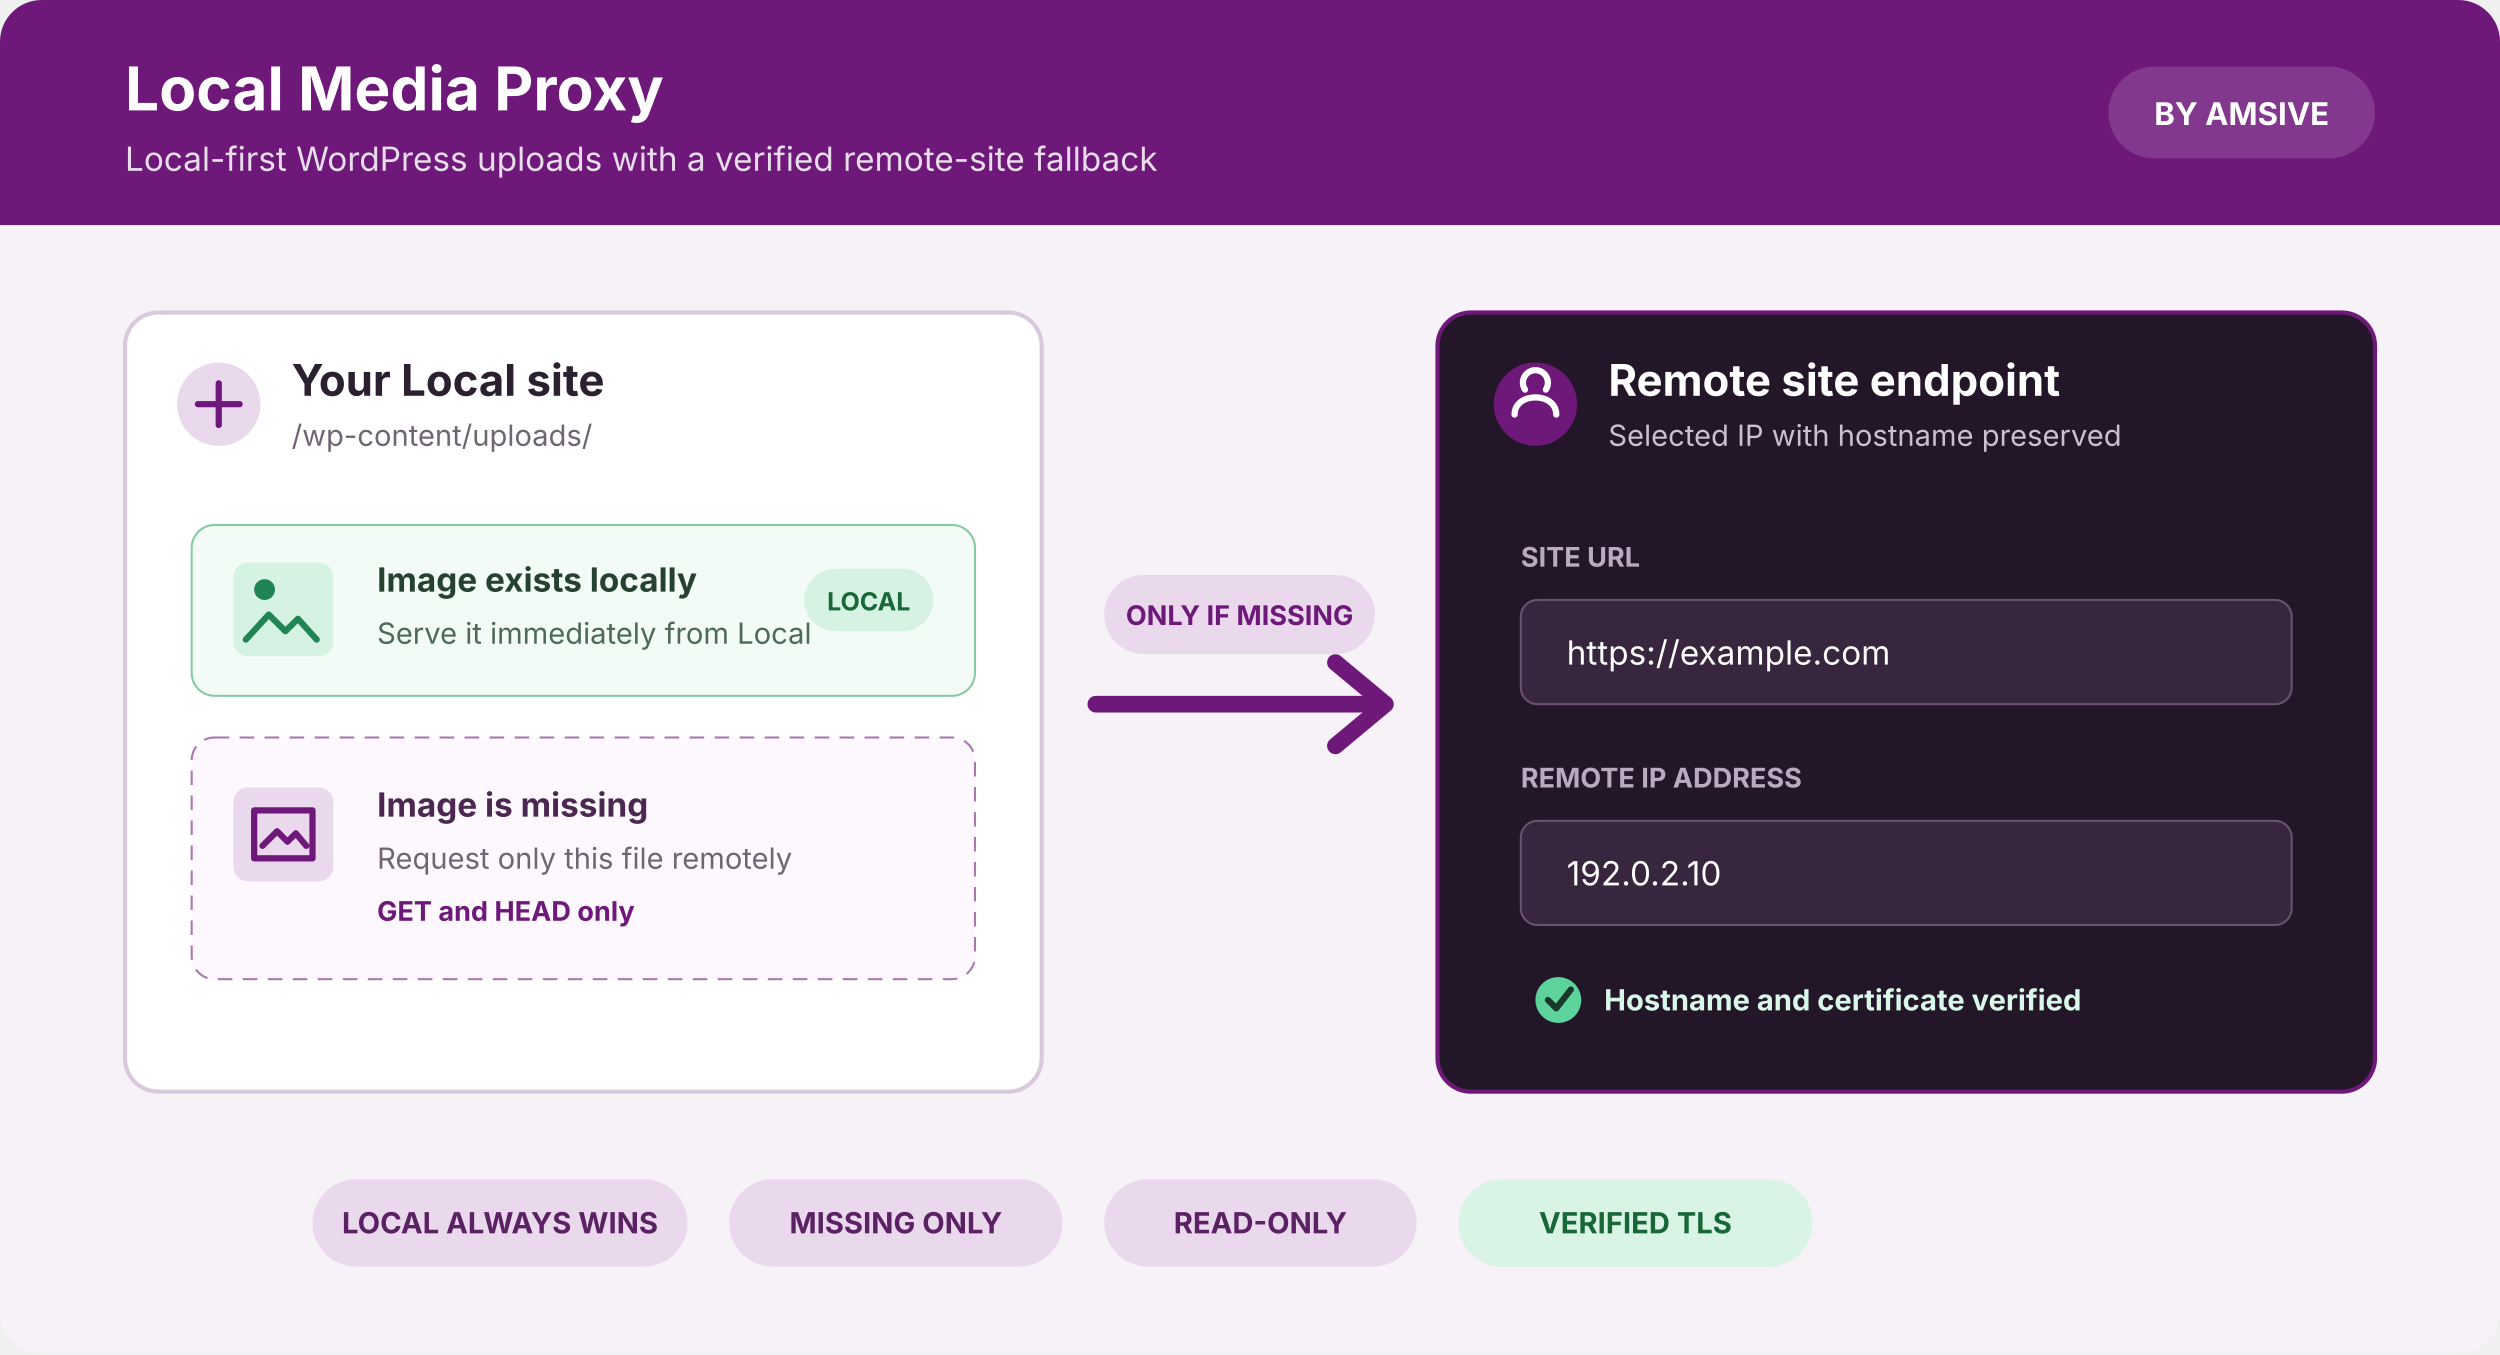
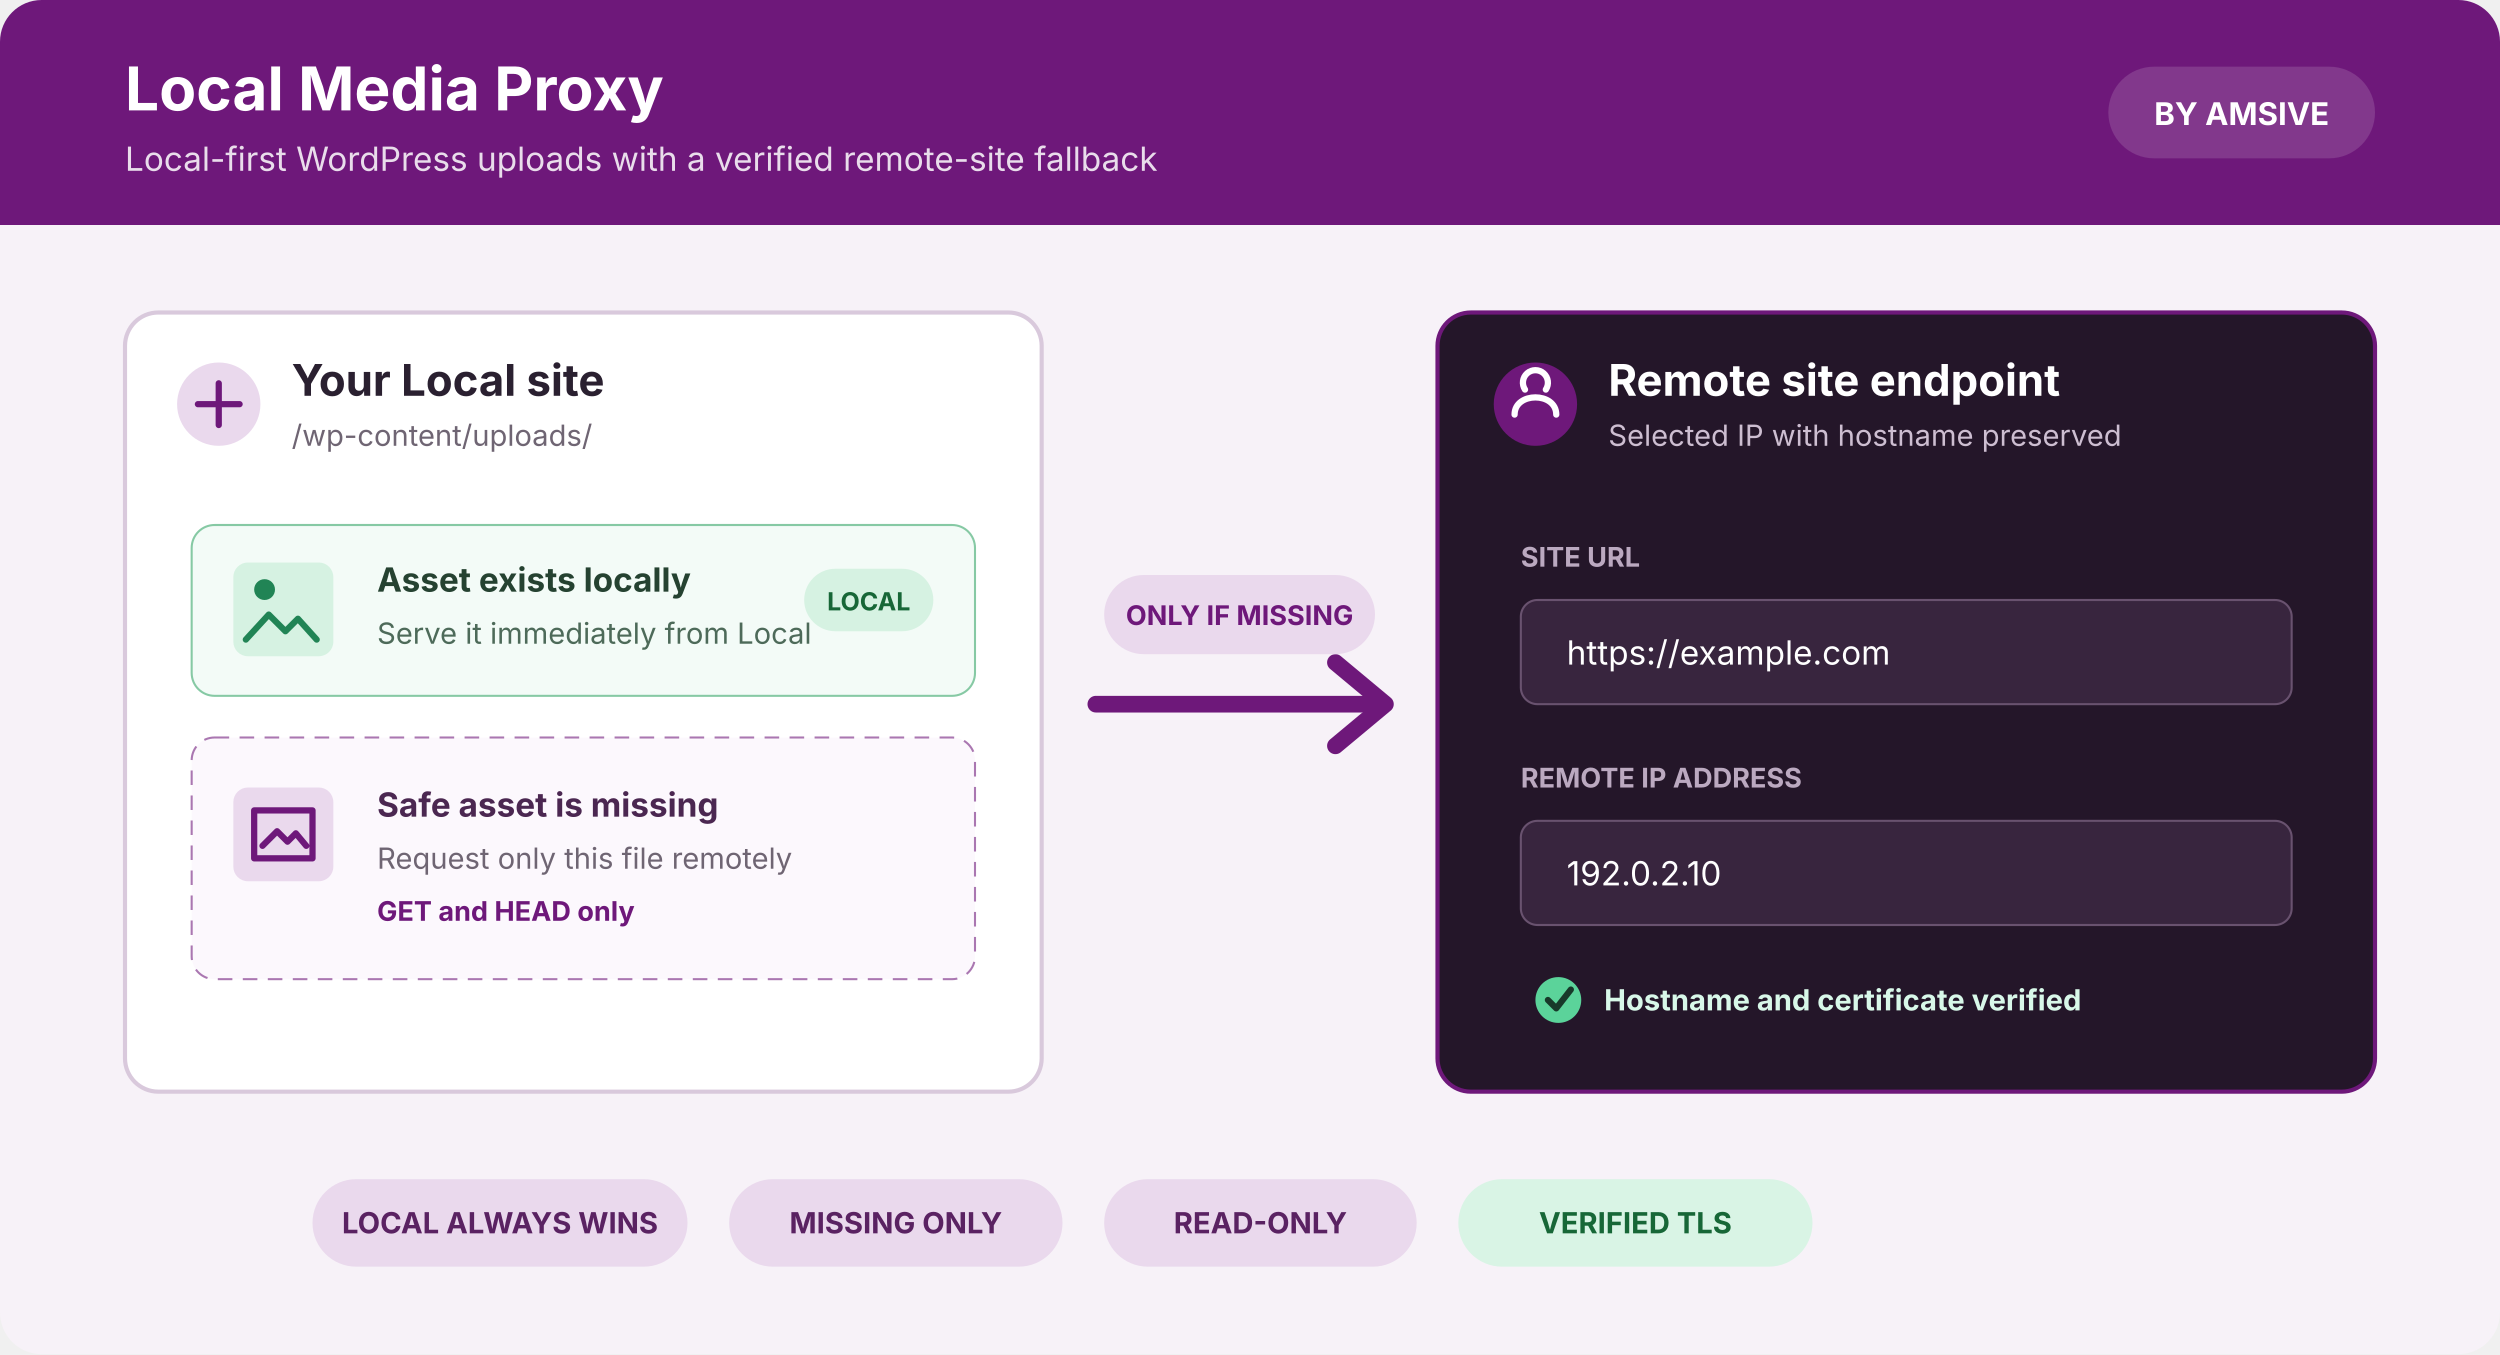
<svg xmlns="http://www.w3.org/2000/svg" viewBox="0 0 1200 650" role="img" aria-labelledby="title desc">
  <rect width="1200" height="650" rx="20" fill="#f7f2f8" />
  <path d="M20 0h1160a20 20 0 0 1 20 20v88H0V20A20 20 0 0 1 20 0Z" fill="#6e187a" />
  <g fill="#fff" font-family="-apple-system,BlinkMacSystemFont,'Segoe UI',sans-serif">
    <text x="60" y="53" font-size="29" font-weight="700">Local Media Proxy</text>
    <text x="60" y="82" font-size="16" opacity=".85">Local-first WordPress uploads with a verified remote-site fallback</text>
    <rect x="1012" y="32" width="128" height="44" rx="22" fill="#fff" opacity=".14" />
    <text x="1076" y="60" font-size="15" font-weight="700" text-anchor="middle">BY AMSIVE</text>
  </g>
  <rect x="60" y="150" width="440" height="374" rx="16" fill="#fff" stroke="#d9c9dc" stroke-width="2" />
  <circle cx="105" cy="194" r="20" fill="#ead9ed" />
  <path d="M95 194h20M105 184v20" stroke="#6e187a" stroke-linecap="round" stroke-width="3" />
  <g font-family="-apple-system,BlinkMacSystemFont,'Segoe UI',sans-serif">
    <text x="140" y="190" fill="#2a2030" font-size="21" font-weight="700">Your Local site</text>
    <text x="140" y="214" fill="#6f6573" font-size="14">/wp-content/uploads/</text>
    <rect x="92" y="252" width="376" height="82" rx="11" fill="#f3fbf7" stroke="#86c9a4" />
    <rect x="112" y="270" width="48" height="45" rx="7" fill="#d6f2e2" />
    <circle cx="127" cy="283" r="5" fill="#218455" />
    <path d="m118 307 11-12 8 8 6-6 9 10" fill="none" stroke="#218455" stroke-linecap="round" stroke-linejoin="round" stroke-width="3" />
-     <text x="181" y="284" fill="#254231" font-size="16" font-weight="700">Image exists locally</text>
+     <text x="181" y="284" fill="#254231" font-size="16" font-weight="700">Asset exists locally</text>
    <text x="181" y="309" fill="#4d6a59" font-size="14">Serve it immediately from Local</text>
    <rect x="386" y="273" width="62" height="30" rx="15" fill="#d6f2e2" />
    <text x="417" y="293" fill="#176737" font-size="12" font-weight="700" text-anchor="middle">LOCAL</text>
    <rect x="92" y="354" width="376" height="116" rx="11" fill="#fcf8fd" stroke="#aa77b1" stroke-dasharray="7 5" />
    <rect x="112" y="378" width="48" height="45" rx="7" fill="#ead9ed" />
    <path d="M122 389h28v23h-28zM126 406l7-7 5 5 4-4 5 6" fill="none" stroke="#6e187a" stroke-linecap="round" stroke-linejoin="round" stroke-width="3" />
-     <text x="181" y="392" fill="#4b2751" font-size="16" font-weight="700">Image is missing</text>
+     <text x="181" y="392" fill="#4b2751" font-size="16" font-weight="700">Safe asset is missing</text>
    <text x="181" y="417" fill="#6f6573" font-size="14">Request only this file remotely</text>
    <text x="181" y="442" fill="#6e187a" font-size="13" font-weight="700">GET and HEAD only</text>
  </g>
  <path d="M526 338h130" fill="none" stroke="#6e187a" stroke-linecap="round" stroke-width="8" />
  <path d="m641 318 24 20-24 20" fill="none" stroke="#6e187a" stroke-linecap="round" stroke-linejoin="round" stroke-width="8" />
  <rect x="530" y="276" width="130" height="38" rx="19" fill="#ead9ed" />
  <text x="595" y="300" fill="#6e187a" font-family="-apple-system,BlinkMacSystemFont,'Segoe UI',sans-serif" font-size="13" font-weight="700" text-anchor="middle">ONLY IF MISSING</text>
  <rect x="690" y="150" width="450" height="374" rx="16" fill="#241629" stroke="#6e187a" stroke-width="2" />
  <circle cx="737" cy="194" r="20" fill="#6e187a" />
  <path d="M727 199c0-11 20-11 20 0M732 187a6 6 0 1 1 10 0" fill="none" stroke="#fff" stroke-linecap="round" stroke-width="3" />
  <g font-family="-apple-system,BlinkMacSystemFont,'Segoe UI',sans-serif">
    <text x="772" y="190" fill="#fff" font-size="21" font-weight="700">Remote site endpoint</text>
    <text x="772" y="214" fill="#cdbed1" font-size="14">Selected IP with hostname preserved</text>
    <text x="730" y="272" fill="#bba9c0" font-size="13" font-weight="700">SITE URL</text>
    <rect x="730" y="288" width="370" height="50" rx="8" fill="#38253e" stroke="#69526f" />
    <text x="752" y="319" fill="#fff" font-size="16">https://example.com</text>
    <text x="730" y="378" fill="#bba9c0" font-size="13" font-weight="700">REMOTE IP ADDRESS</text>
    <rect x="730" y="394" width="370" height="50" rx="8" fill="#38253e" stroke="#69526f" />
    <text x="752" y="425" fill="#fff" font-size="16">192.0.2.10</text>
    <circle cx="748" cy="480" r="11" fill="#5bd39a" />
    <path d="m743 480 4 4 7-9" fill="none" stroke="#18392a" stroke-linecap="round" stroke-linejoin="round" stroke-width="3" />
    <text x="770" y="485" fill="#d8f8e9" font-size="14" font-weight="700">Hostname and certificate verified</text>
  </g>
  <g font-family="-apple-system,BlinkMacSystemFont,'Segoe UI',sans-serif" font-size="14" font-weight="700">
    <rect x="150" y="566" width="180" height="42" rx="21" fill="#ead9ed" />
    <text x="240" y="592" fill="#5a2262" text-anchor="middle">LOCAL ALWAYS WINS</text>
    <rect x="350" y="566" width="160" height="42" rx="21" fill="#ead9ed" />
    <text x="430" y="592" fill="#5a2262" text-anchor="middle">MISSING ONLY</text>
    <rect x="530" y="566" width="150" height="42" rx="21" fill="#ead9ed" />
    <text x="605" y="592" fill="#5a2262" text-anchor="middle">READ-ONLY</text>
    <rect x="700" y="566" width="170" height="42" rx="21" fill="#d9f4e5" />
    <text x="785" y="592" fill="#176737" text-anchor="middle">VERIFIED TLS</text>
  </g>
</svg>
